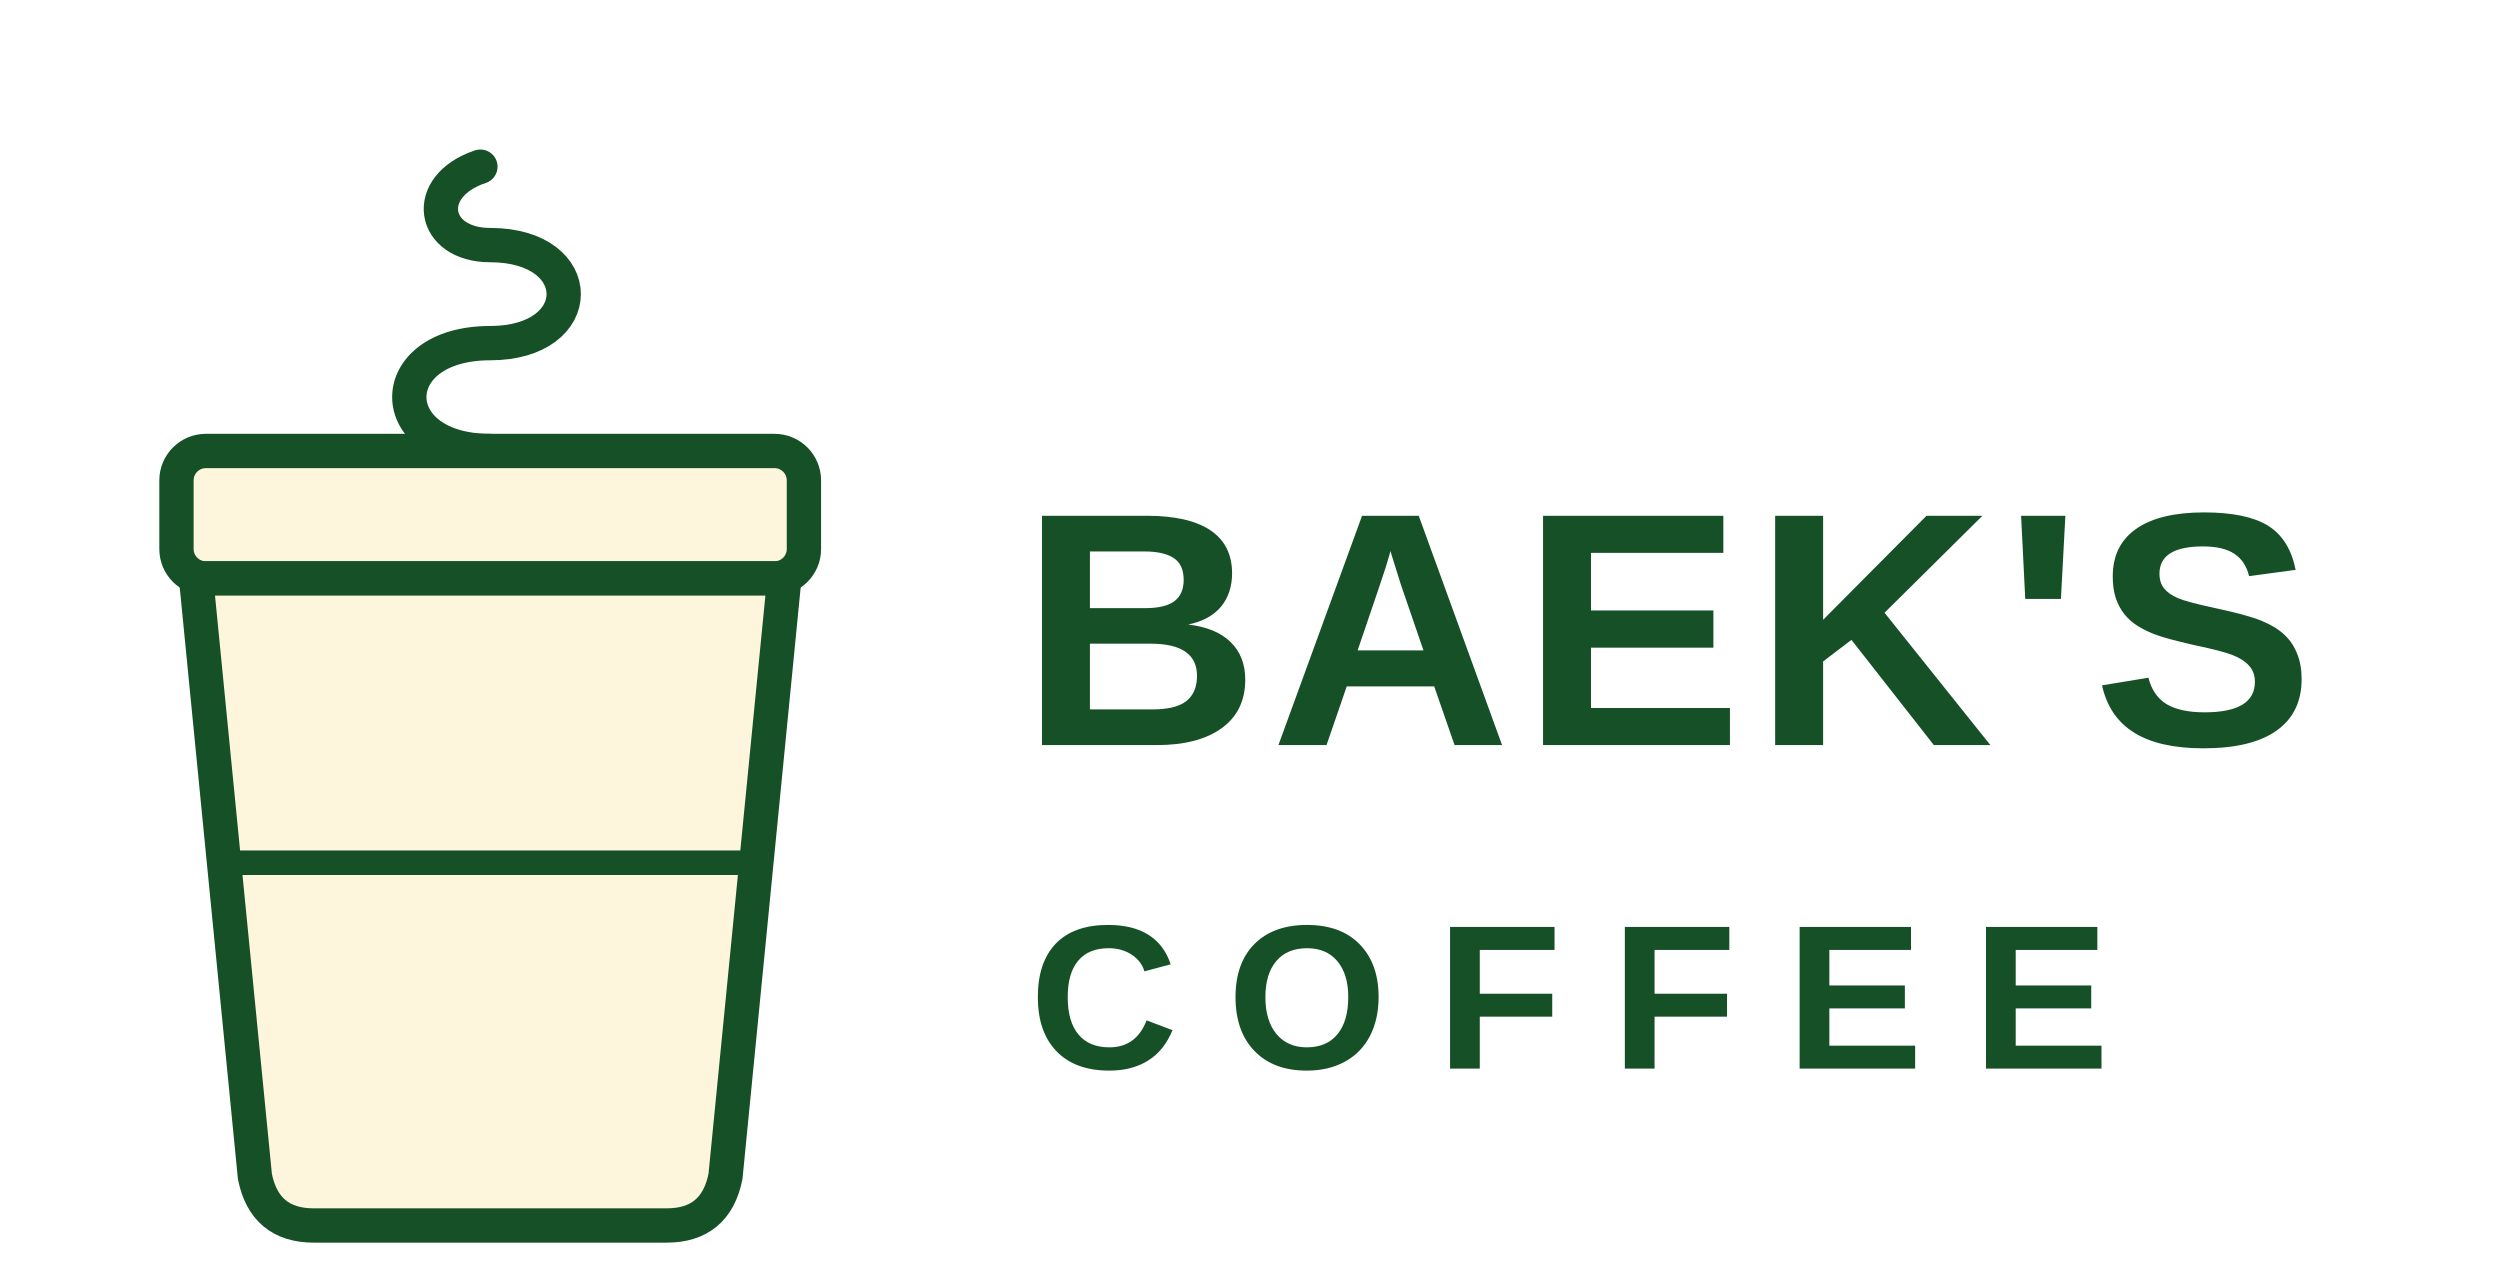
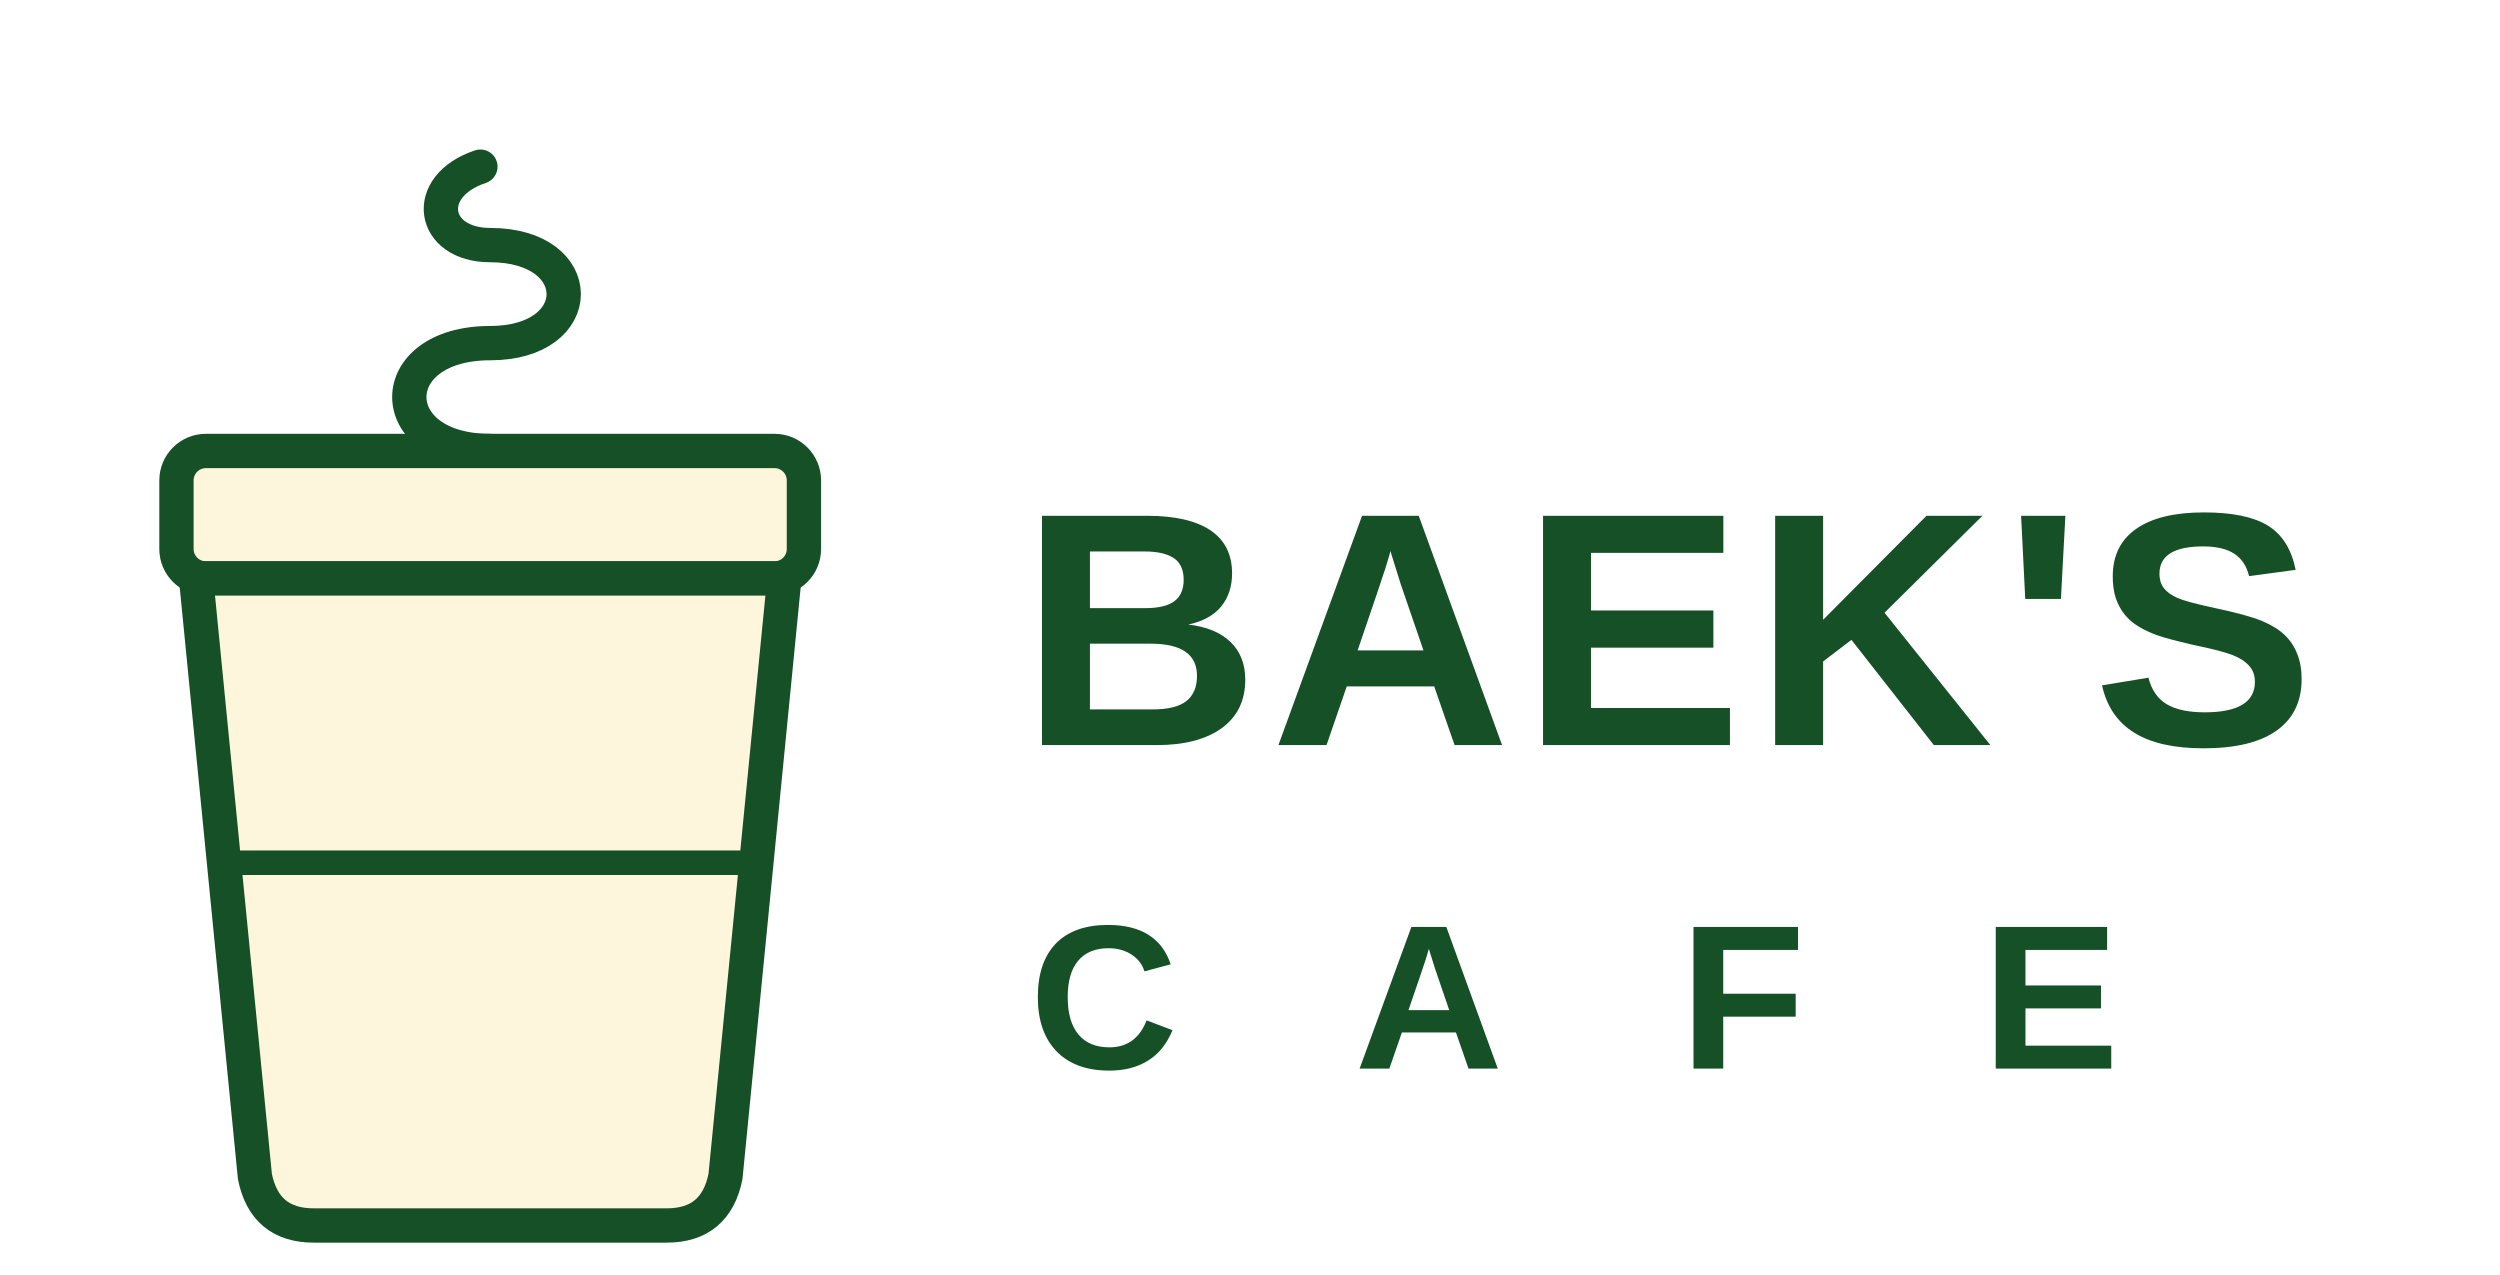
- <svg xmlns="http://www.w3.org/2000/svg" width="255" height="130" viewBox="0 0 255 130" role="img" aria-label="Baek's Coffee">
+ <svg xmlns="http://www.w3.org/2000/svg" width="255" height="130" viewBox="0 0 255 130" role="img" aria-label="Baek's Cafe">
  <style>
        .lg-ink { fill: #165027; }
        .lg-stroke { stroke: #165027; }
        .lg-cream { fill: #FDF6DC; }
        @media (prefers-color-scheme: dark) {
        .lg-ink { fill: #FDF6DC; }
        .lg-stroke { stroke: #FDF6DC; }
        .lg-cream { fill: none; }
        }
    </style>
  <path class="lg-stroke" d="M50,46 C39,46 39,35 50,35 C60,35 60,25 50,25 C44,25 43,19 49,17" fill="none" stroke-width="3.5" stroke-linecap="round" />
  <rect class="lg-cream lg-stroke" x="18" y="46" width="64" height="13" rx="3" stroke-width="3.5" />
  <path class="lg-cream lg-stroke" d="M20,59 L80,59 L74,120 Q73,125 68,125 L32,125 Q27,125 26,120 Z" stroke-width="3.5" stroke-linejoin="round" />
  <path class="lg-stroke" d="M24,88 L76,88" fill="none" stroke-width="2.5" stroke-linecap="round" />
  <text class="lg-ink" x="104" y="76" font-family="'Helvetica Neue', Arial, sans-serif" font-weight="600" font-size="34" letter-spacing="1">BAEK'S
    </text>
-   <text class="lg-ink" x="105" y="109" font-family="'Helvetica Neue', Arial, sans-serif" font-weight="600" font-size="21" letter-spacing="5">COFFEE
+   <text class="lg-ink" x="105" y="109" font-family="'Helvetica Neue', Arial, sans-serif" font-weight="600" font-size="21" letter-spacing="18">CAFE
    </text>
</svg>
